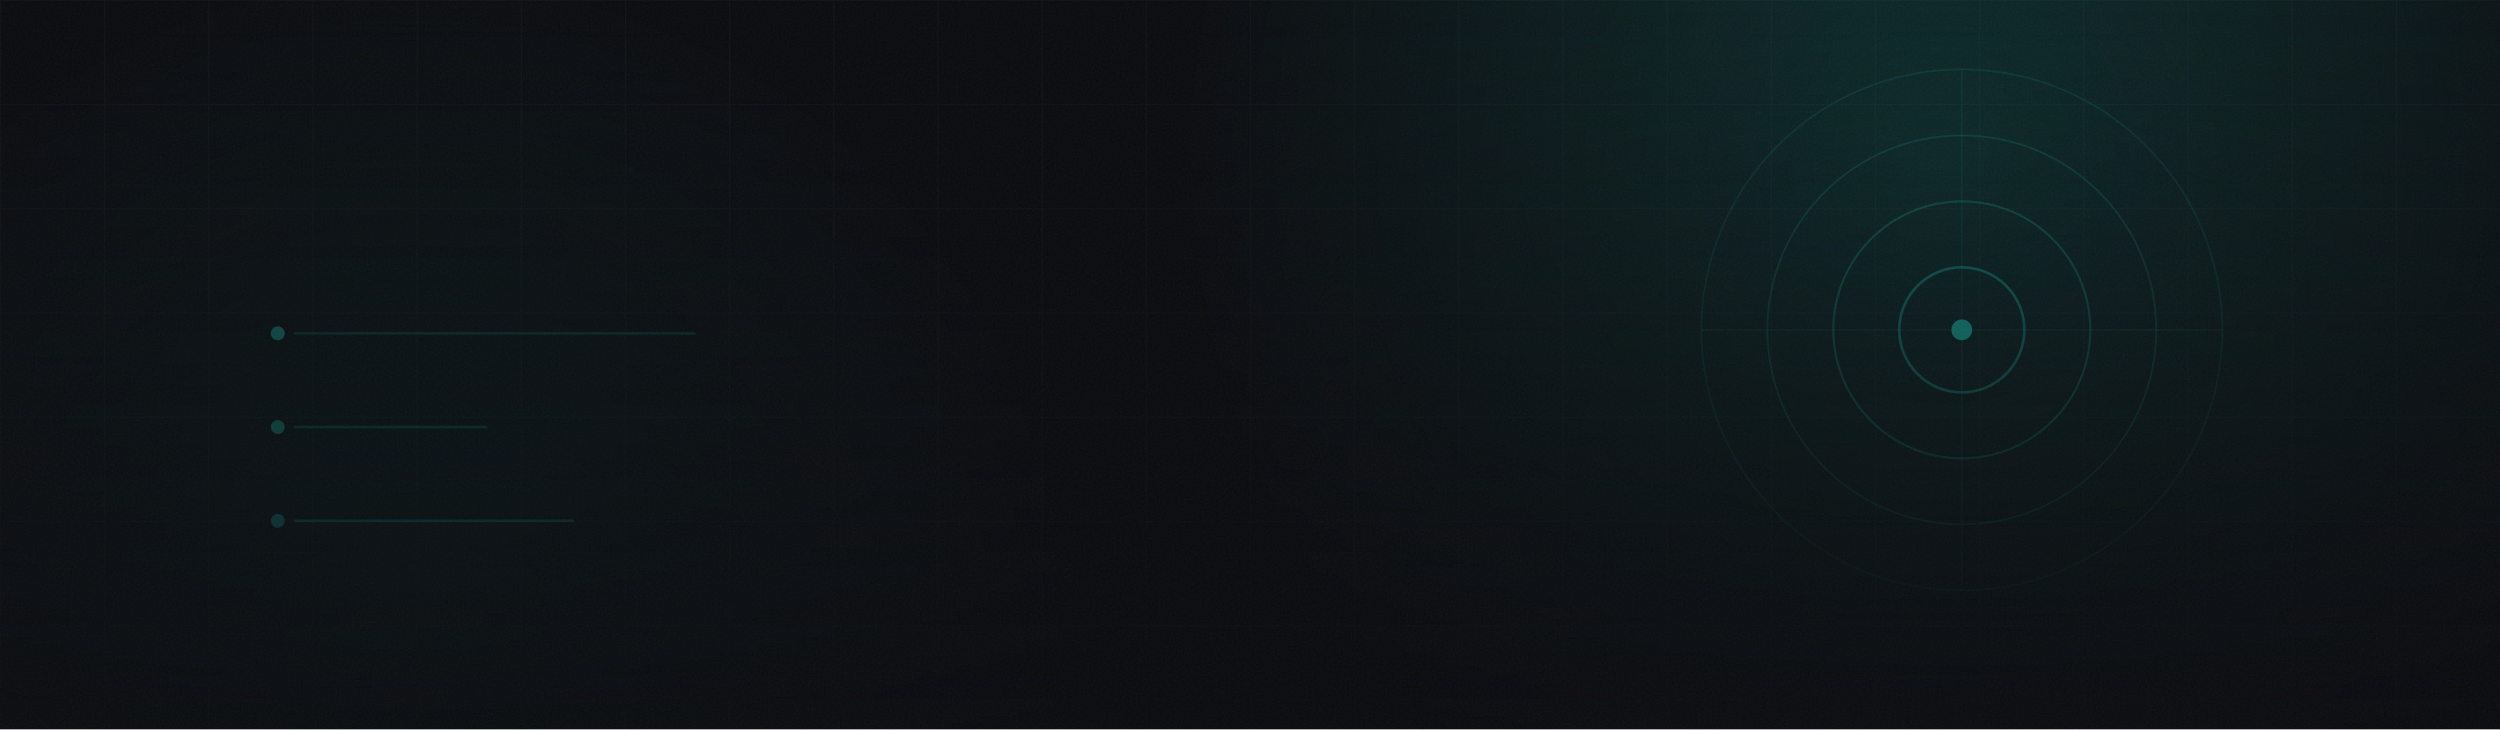
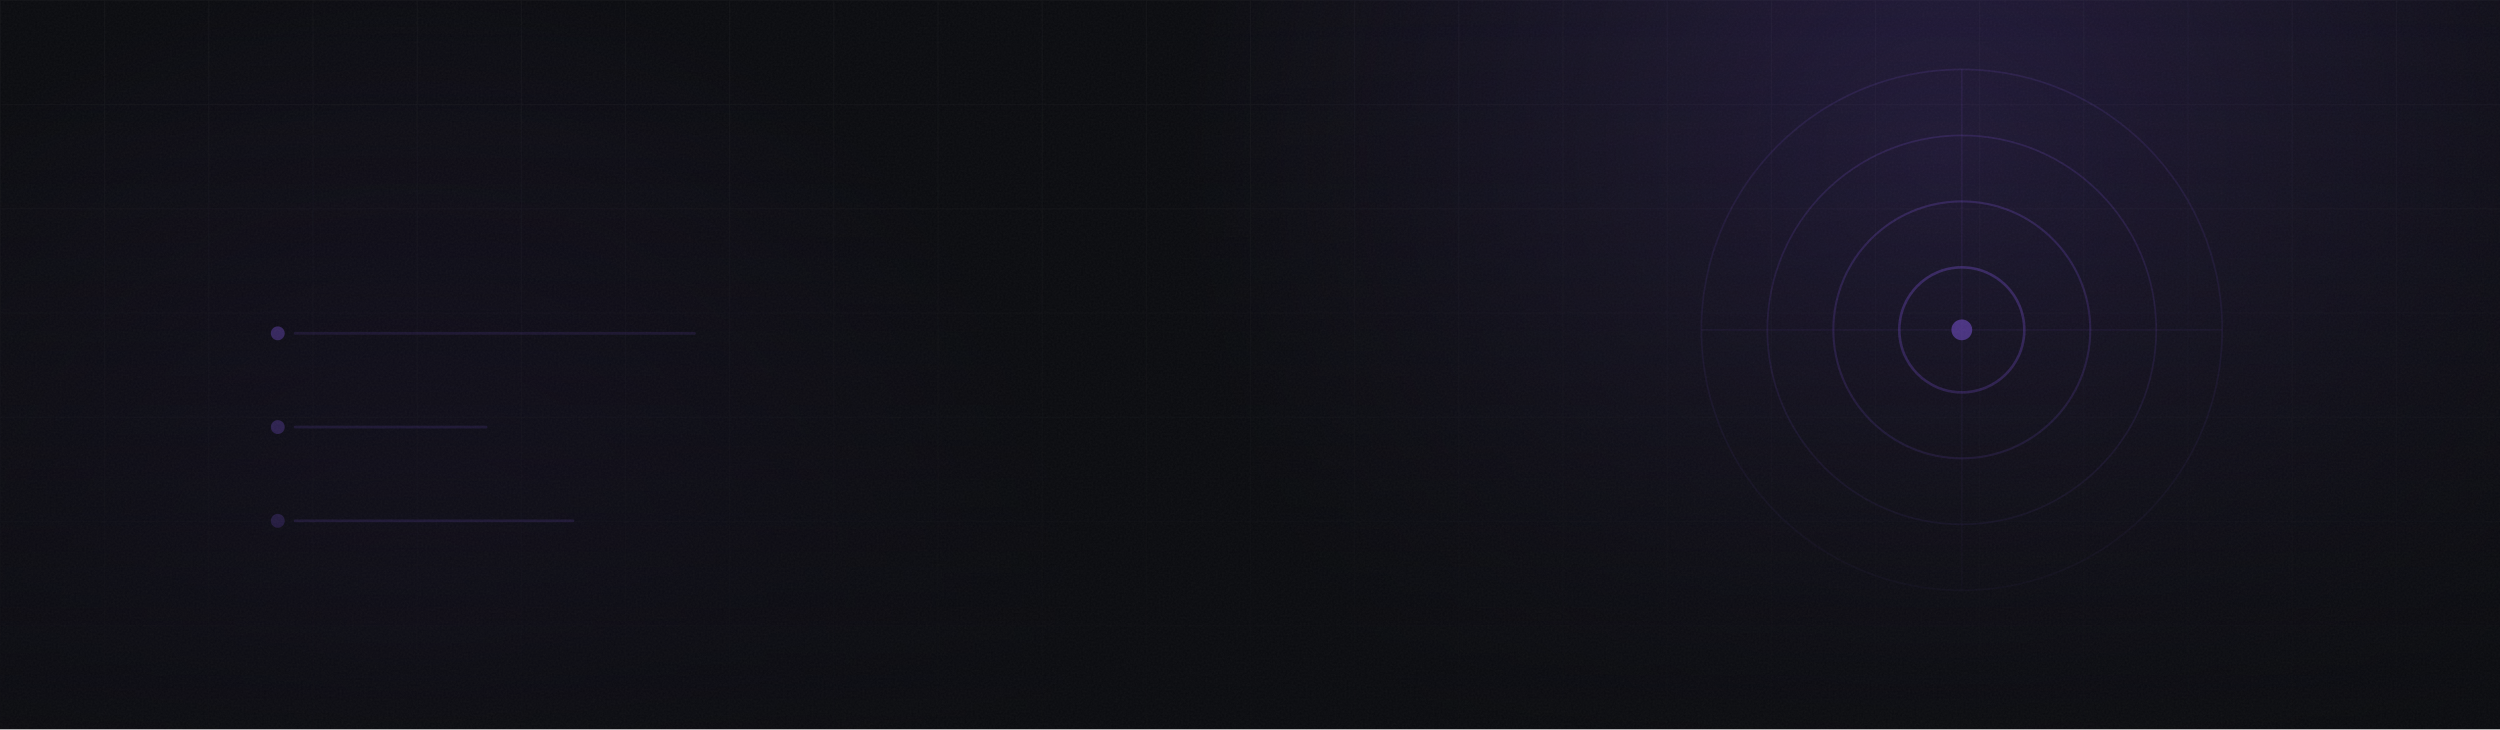
<svg xmlns="http://www.w3.org/2000/svg" width="1440" height="420" viewBox="0 0 1440 420" fill="none" role="img" aria-label="Growth Engine strat háttér">
  <defs>
    <pattern id="grid-strat" width="60" height="60" patternUnits="userSpaceOnUse">
      <path d="M60 0H0v60" fill="none" stroke="#ffffff" stroke-opacity="0.028" stroke-width="1" />
    </pattern>
    <radialGradient id="glowA-strat" cx="0" cy="0" r="1" gradientUnits="userSpaceOnUse" gradientTransform="translate(1120 90) rotate(90) scale(440)">
-       <stop stop-color="#14B8A6" stop-opacity="0.20" />
-       <stop offset="1" stop-color="#14B8A6" stop-opacity="0" />
+       <stop stop-color="#8B5CF6" stop-opacity="0.20" />
+       <stop offset="1" stop-color="#8B5CF6" stop-opacity="0" />
    </radialGradient>
    <radialGradient id="glowB-strat" cx="0" cy="0" r="1" gradientUnits="userSpaceOnUse" gradientTransform="translate(240 360) rotate(90) scale(380)">
-       <stop stop-color="#0D9488" stop-opacity="0.13" />
-       <stop offset="1" stop-color="#0D9488" stop-opacity="0" />
+       <stop stop-color="#7C3AED" stop-opacity="0.13" />
+       <stop offset="1" stop-color="#7C3AED" stop-opacity="0" />
    </radialGradient>
    <filter id="grain-strat" x="0" y="0" width="100%" height="100%">
      <feTurbulence type="fractalNoise" baseFrequency="0.85" numOctaves="3" stitchTiles="stitch" />
      <feColorMatrix type="saturate" values="0" />
    </filter>
    <linearGradient id="fade-strat" x1="0" y1="0" x2="0" y2="1">
      <stop offset="0" stop-color="#0A0B0F" stop-opacity="0" />
      <stop offset="1" stop-color="#0A0B0F" stop-opacity="0.9" />
    </linearGradient>
  </defs>
  <rect width="1440" height="420" fill="#0A0B0F" />
  <rect width="1440" height="420" fill="url(#grid-strat)" />
  <rect width="1440" height="420" fill="url(#glowA-strat)" />
  <rect width="1440" height="420" fill="url(#glowB-strat)" />
-   <g transform="translate(1130 190)" stroke="#14B8A6" fill="none">
+   <g transform="translate(1130 190)" stroke="#8B5CF6" fill="none">
    <circle r="150" stroke-width="1" opacity="0.14" />
    <circle r="112" stroke-width="1" opacity="0.2" />
    <circle r="74" stroke-width="1.2" opacity="0.3" />
    <circle r="36" stroke-width="1.5" opacity="0.45" />
-     <circle r="6" fill="#14B8A6" stroke="none" opacity="0.8" />
+     <circle r="6" fill="#8B5CF6" stroke="none" opacity="0.8" />
    <path d="M-150 0H150M0 -150V150" stroke-width="1" opacity="0.1" />
  </g>
-   <g stroke="#14B8A6" stroke-width="1.6" opacity="0.4" stroke-linecap="round">
+   <g stroke="#8B5CF6" stroke-width="1.6" opacity="0.4" stroke-linecap="round">
    <path d="M170 300 L330 300" />
    <path d="M170 246 L280 246" opacity="0.7" />
    <path d="M170 192 L400 192" opacity="0.5" />
  </g>
-   <g fill="#14B8A6" opacity="0.55">
+   <g fill="#8B5CF6" opacity="0.55">
    <circle cx="160" cy="300" r="4" />
    <circle cx="160" cy="246" r="4" />
    <circle cx="160" cy="192" r="4" />
  </g>
  <rect width="1440" height="420" fill="url(#fade-strat)" />
  <rect width="1440" height="420" filter="url(#grain-strat)" opacity="0.05" />
</svg>
